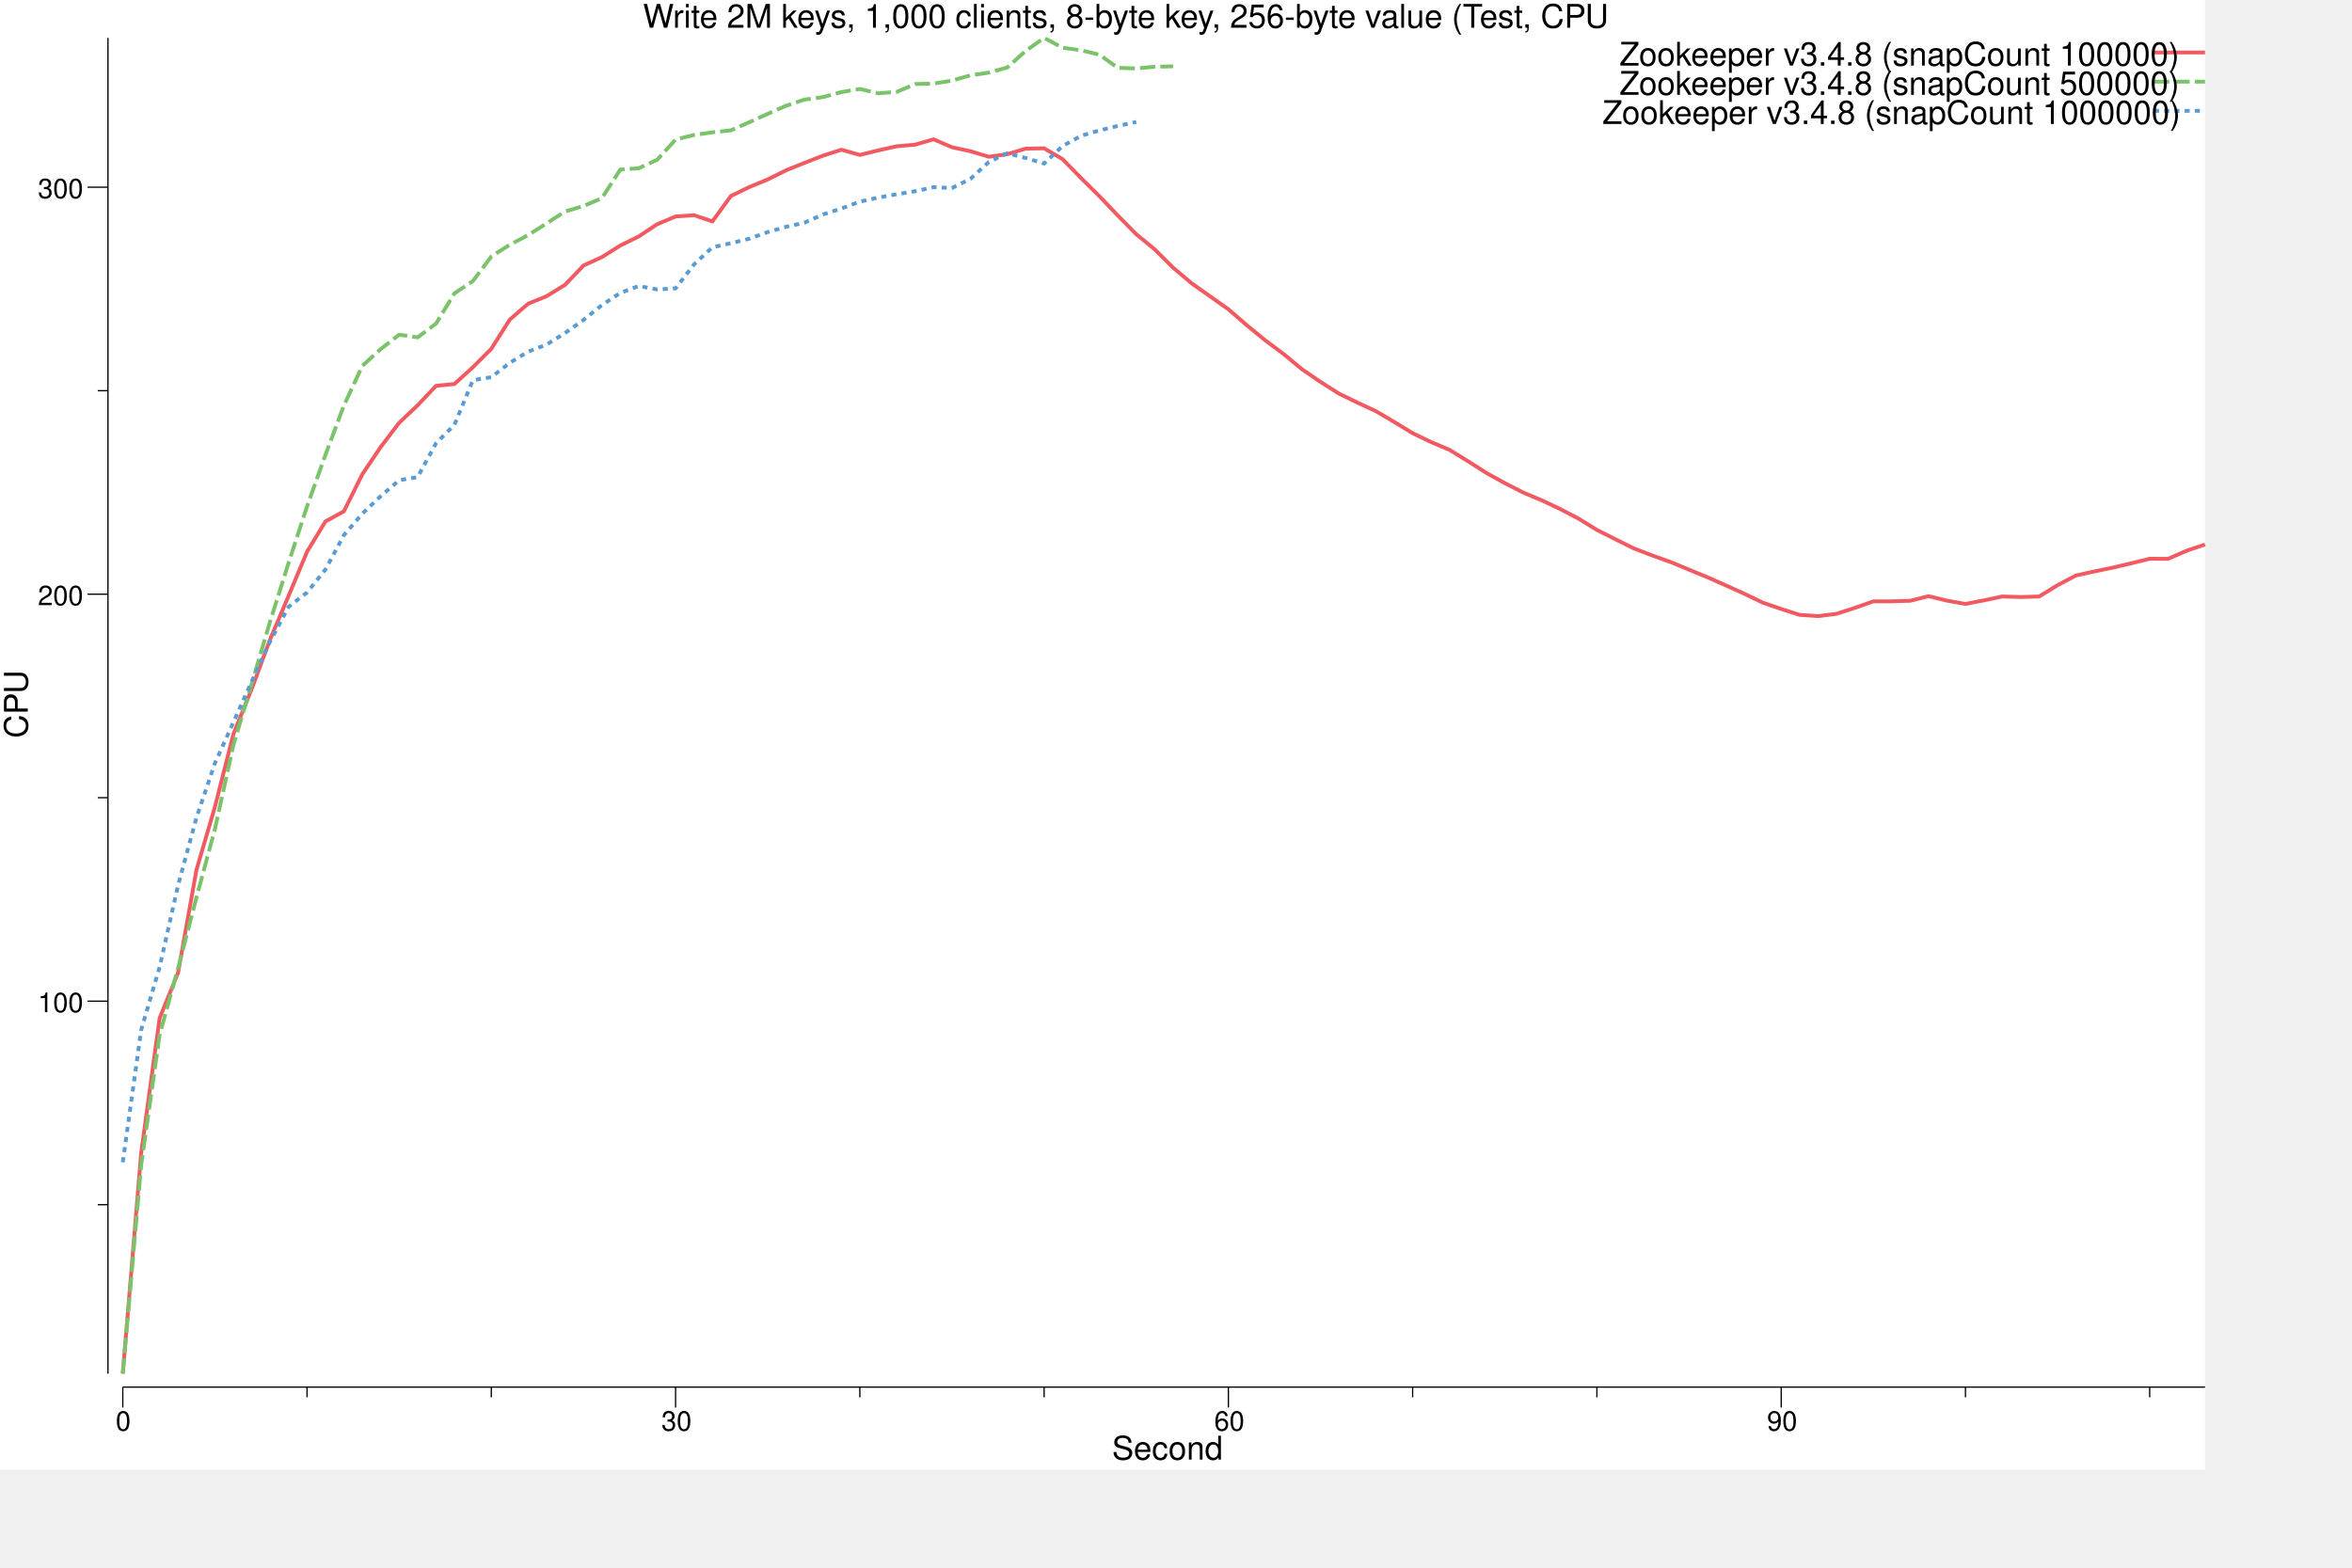
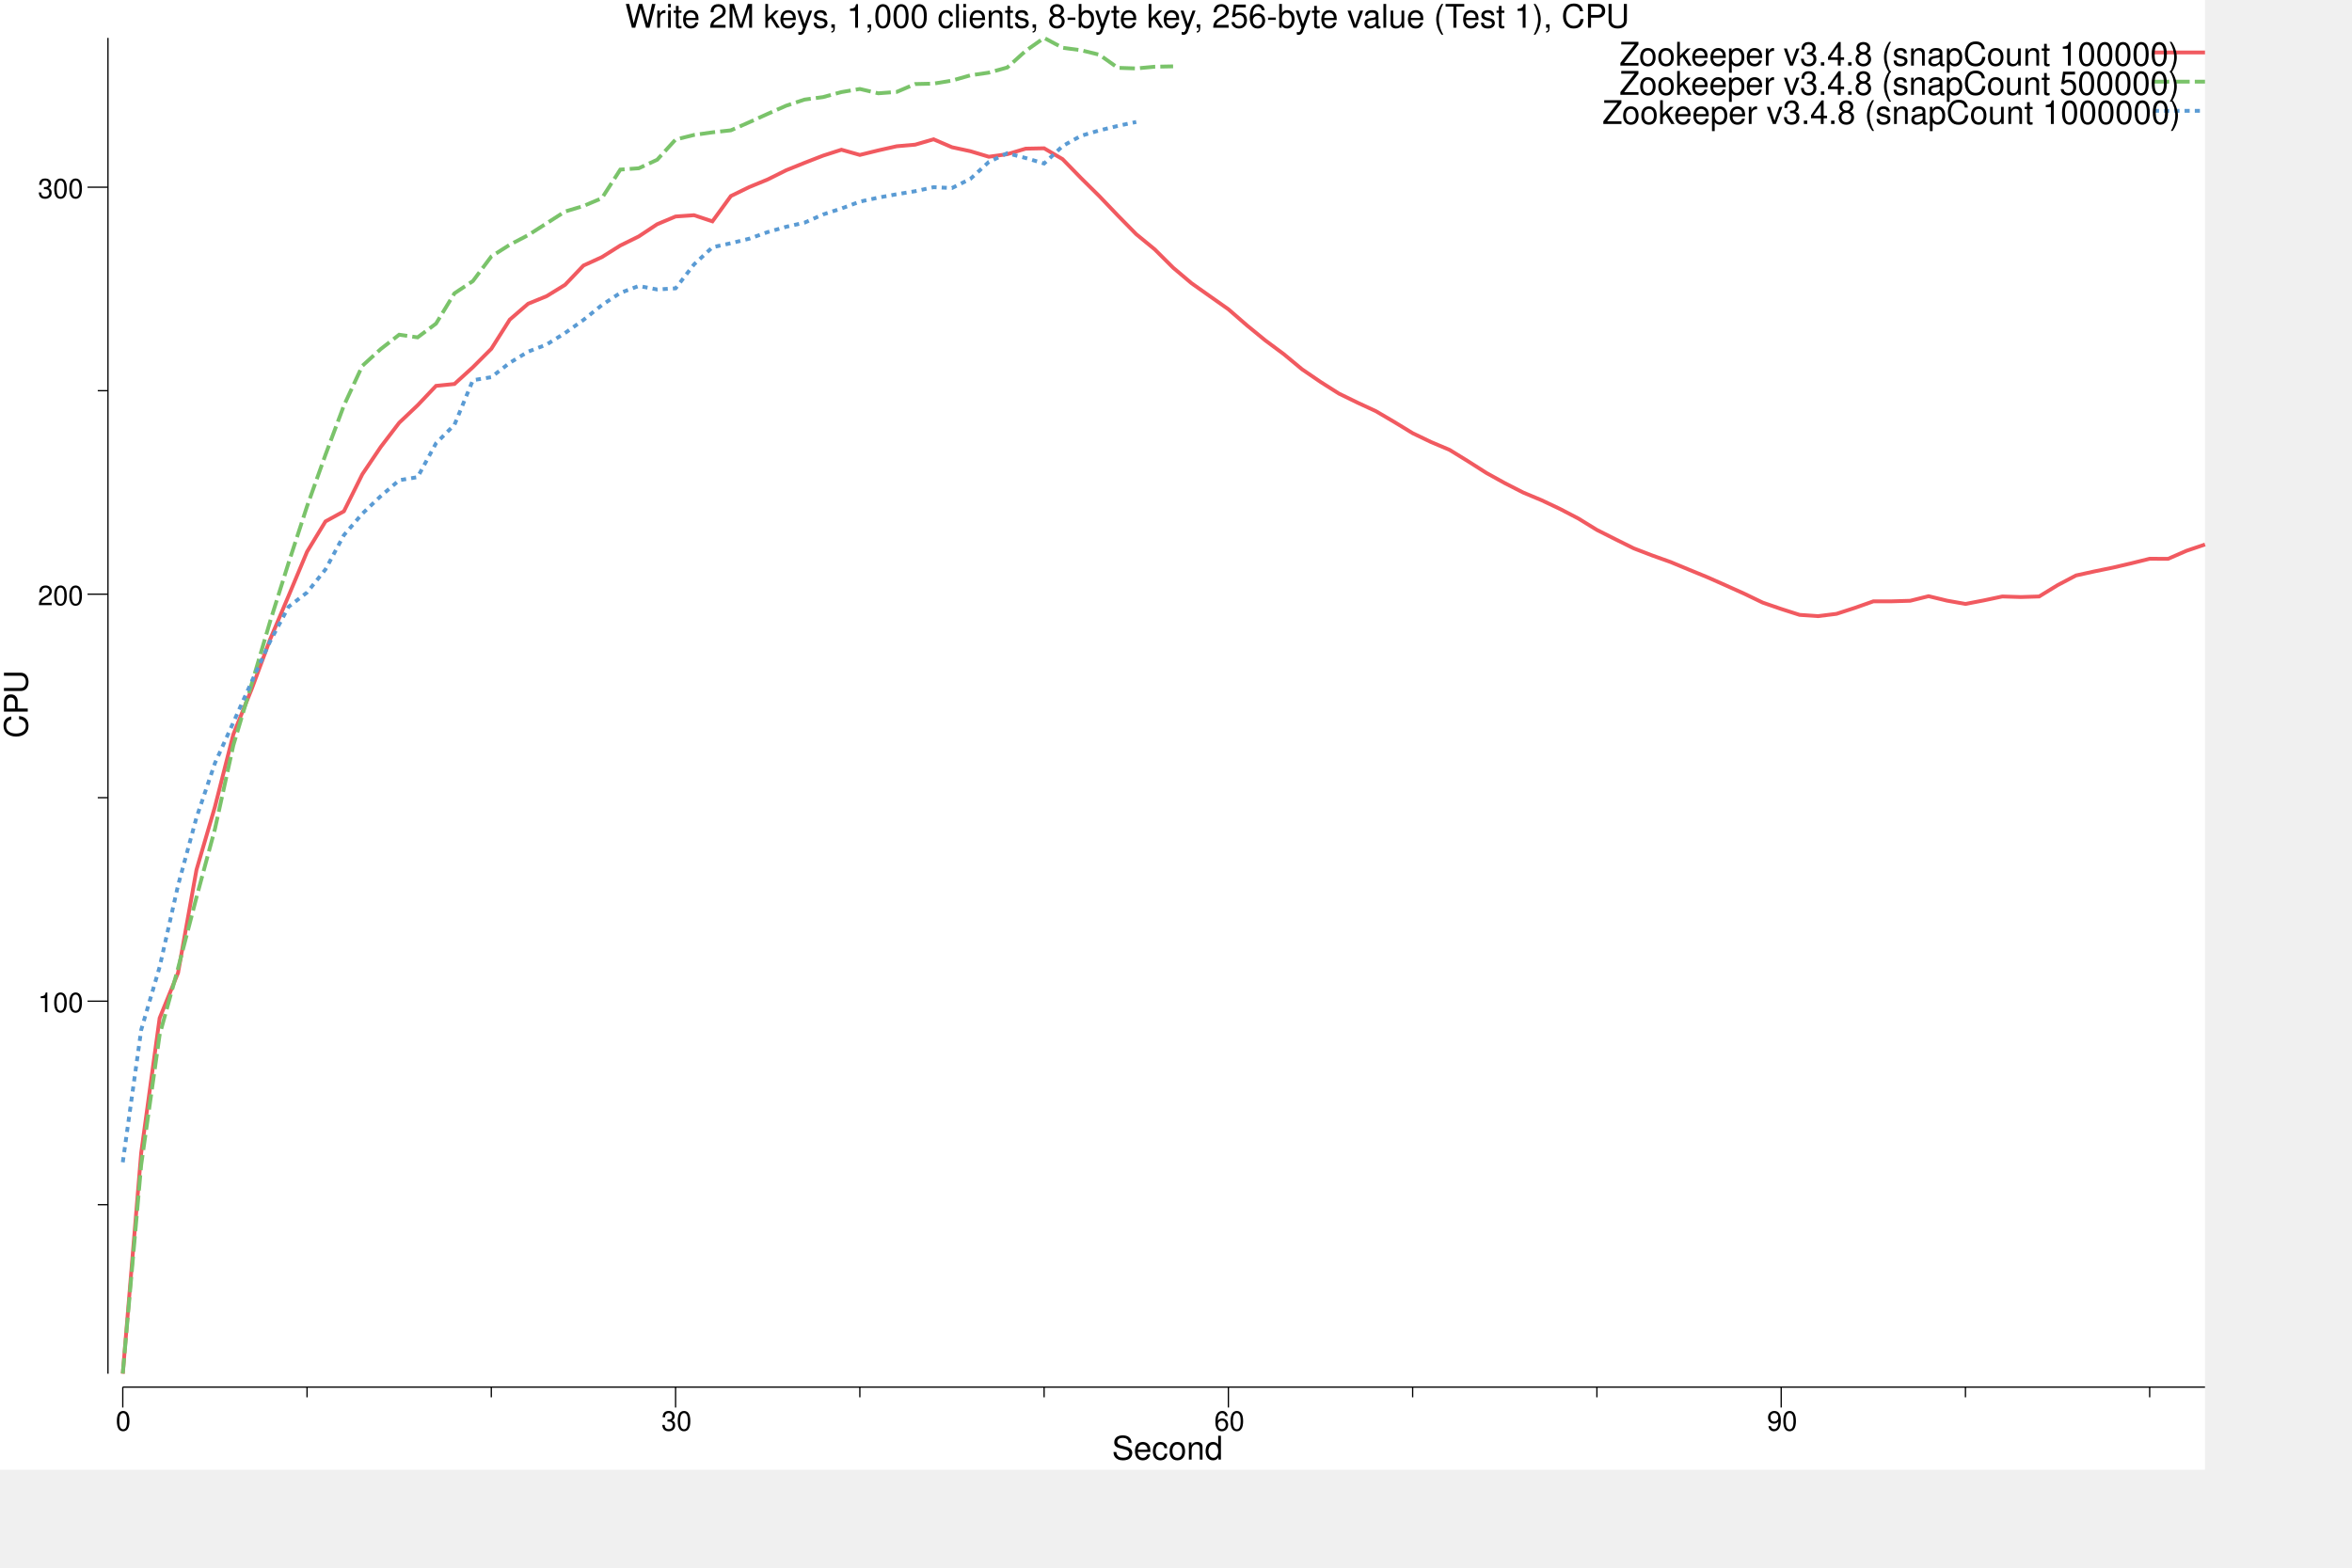
<svg xmlns="http://www.w3.org/2000/svg" width="12in" height="8in">
  <g transform="scale(1, -1) translate(0, -720)">
    <path d="M0,0L1080,0L1080,720L0,720Z" style="fill:#FFFFFF" />
-     <text x="314.92" y="-706.41" transform="scale(1, -1)" style="font-family:Helvetica;font-weight:normal;font-style:normal;font-size:12pt">Write 2M keys, 1,000 clients, 8-byte key, 256-byte value (Test, CPU</text>
+     <text x="306.17" y="-706.41" transform="scale(1, -1)" style="font-family:Helvetica;font-weight:normal;font-style:normal;font-size:12pt">Write 2M keys, 1,000 clients, 8-byte key, 256-byte value (Test 1), CPU</text>
    <text x="544.64" y="-4.965" transform="scale(1, -1)" style="font-family:Helvetica;font-weight:normal;font-style:normal;font-size:12pt">Second</text>
    <text x="56.662" y="-19.142" transform="scale(1, -1)" style="font-family:Helvetica;font-weight:normal;font-style:normal;font-size:10pt">0</text>
    <text x="323.95" y="-19.142" transform="scale(1, -1)" style="font-family:Helvetica;font-weight:normal;font-style:normal;font-size:10pt">30</text>
    <text x="594.71" y="-19.142" transform="scale(1, -1)" style="font-family:Helvetica;font-weight:normal;font-style:normal;font-size:10pt">60</text>
    <text x="865.47" y="-19.142" transform="scale(1, -1)" style="font-family:Helvetica;font-weight:normal;font-style:normal;font-size:10pt">90</text>
    <path d="M60.137,30.467L60.137,40.467" style="fill:none;stroke:#000000;stroke-width:0.625" />
    <path d="M330.9,30.467L330.9,40.467" style="fill:none;stroke:#000000;stroke-width:0.625" />
    <path d="M601.66,30.467L601.66,40.467" style="fill:none;stroke:#000000;stroke-width:0.625" />
    <path d="M872.42,30.467L872.42,40.467" style="fill:none;stroke:#000000;stroke-width:0.625" />
    <path d="M150.39,35.468L150.39,40.467" style="fill:none;stroke:#000000;stroke-width:0.625" />
    <path d="M240.64,35.468L240.64,40.467" style="fill:none;stroke:#000000;stroke-width:0.625" />
    <path d="M421.15,35.468L421.15,40.467" style="fill:none;stroke:#000000;stroke-width:0.625" />
    <path d="M511.4,35.468L511.4,40.467" style="fill:none;stroke:#000000;stroke-width:0.625" />
    <path d="M691.91,35.468L691.91,40.467" style="fill:none;stroke:#000000;stroke-width:0.625" />
    <path d="M782.16,35.468L782.16,40.467" style="fill:none;stroke:#000000;stroke-width:0.625" />
    <path d="M962.67,35.468L962.67,40.467" style="fill:none;stroke:#000000;stroke-width:0.625" />
    <path d="M1052.9,35.468L1052.9,40.467" style="fill:none;stroke:#000000;stroke-width:0.625" />
    <path d="M60.137,40.467L1080,40.467" style="fill:none;stroke:#000000;stroke-width:0.625" />
    <g transform="rotate(90)">
      <text x="358.4" y="13.59" transform="scale(1, -1)" style="font-family:Helvetica;font-weight:normal;font-style:normal;font-size:12pt">CPU</text>
    </g>
    <text x="18.555" y="-224.16" transform="scale(1, -1)" style="font-family:Helvetica;font-weight:normal;font-style:normal;font-size:10pt">100</text>
    <text x="18.555" y="-423.54" transform="scale(1, -1)" style="font-family:Helvetica;font-weight:normal;font-style:normal;font-size:10pt">200</text>
    <text x="18.555" y="-622.92" transform="scale(1, -1)" style="font-family:Helvetica;font-weight:normal;font-style:normal;font-size:10pt">300</text>
    <path d="M42.88,229.53L52.88,229.53" style="fill:none;stroke:#000000;stroke-width:0.625" />
    <path d="M42.88,428.91L52.88,428.91" style="fill:none;stroke:#000000;stroke-width:0.625" />
    <path d="M42.88,628.29L52.88,628.29" style="fill:none;stroke:#000000;stroke-width:0.625" />
    <path d="M47.88,129.83L52.88,129.83" style="fill:none;stroke:#000000;stroke-width:0.625" />
    <path d="M47.88,329.22L52.88,329.22" style="fill:none;stroke:#000000;stroke-width:0.625" />
    <path d="M47.88,528.6L52.88,528.6" style="fill:none;stroke:#000000;stroke-width:0.625" />
    <path d="M52.88,47.03L52.88,701.44" style="fill:none;stroke:#000000;stroke-width:0.625" />
    <path d="M60.137,47.03L69.163,155.28L78.188,221.25L87.213,243.42L96.239,293.89L105.26,324.69L114.29,360.26L123.31,382.55L132.34,406.86L141.37,428.15L150.39,449.7L159.42,464.56L168.44,469.52L177.47,487.67L186.49,501.05L195.52,512.89L204.54,521.44L213.57,530.97L222.59,531.89L231.62,540.1L240.64,549.12L249.67,563.41L258.69,571.21L267.72,574.9L276.75,580.46L285.77,589.91L294.8,594.04L303.82,599.72L312.85,604.17L321.87,610.15L330.9,613.94L339.92,614.57L348.95,611.56L357.97,623.96L367,628.37L376.02,632.08L385.05,636.59L394.07,640.23L403.1,643.74L412.13,646.65L421.15,644.1L430.18,646.32L439.2,648.35L448.23,649.13L457.25,651.76L466.28,647.87L475.3,645.92L484.33,643.21L493.35,644.46L502.38,647.17L511.4,647.35L520.43,642.05L529.45,632.8L538.48,623.87L547.51,614.43L556.53,605.26L565.56,597.85L574.58,588.87L583.61,581.24L592.63,574.86L601.66,568.5L610.68,560.66L619.71,553.26L628.73,546.56L637.76,539.07L646.78,532.91L655.81,527.18L664.83,522.78L673.86,518.59L682.89,513.29L691.91,507.78L700.94,503.44L709.96,499.63L718.99,494.07L728.01,488.32L737.04,483.32L746.06,478.71L755.09,474.93L764.11,470.66L773.14,465.95L782.16,460.39L791.19,455.84L800.21,451.36L809.24,447.89L818.27,444.66L827.29,440.91L836.32,437.2L845.34,433.2L854.37,429.13L863.39,424.78L872.42,421.67L881.44,418.78L890.47,418.16L899.49,419.28L908.52,422.21L917.54,425.4L926.57,425.42L935.59,425.68L944.62,427.93L953.65,425.74L962.67,424.14L971.7,425.88L980.72,427.79L989.75,427.51L998.77,427.79L1007.8,433.33L1016.8,438.08L1025.8,440.07L1034.9,441.93L1043.9,444.04L1052.9,446.27L1061.9,446.23L1071,450.2L1080,453.25" style="fill:none;stroke:#F15A60;stroke-width:1.875" />
    <path d="M60.137,47.13L69.163,149.43L78.188,213.06L87.213,245.68L96.239,280.39L105.26,313.82L114.29,354.9L123.31,385.1L132.34,415.67L141.37,444.32L150.39,471.96L159.42,497.22L168.44,521.32L177.47,540.78L186.49,549L195.52,556.03L204.54,554.72L213.57,561.48L222.59,576.31L231.62,582.31L240.64,594.36L249.67,600.1L258.69,604.82L267.72,610.59L276.75,616.37L285.77,619.08L294.8,622.91L303.82,636.92L312.85,637.56L321.87,641.73L330.9,651.64L339.92,653.89L348.95,655.17L357.97,656.15L367,660.13L376.02,664.22L385.05,668.21L394.07,671.22L403.1,672.43L412.13,674.89L421.15,676.42L430.18,674.29L439.2,674.97L448.23,678.83L457.25,679.03L466.28,680.53L475.3,683.1L484.33,684.42L493.35,686.93L502.38,695.08L511.4,701.44L520.43,696.6L529.45,695.4L538.48,693.19L547.51,686.77L556.53,686.47L565.56,687.31L574.58,687.49" style="fill:none;stroke:#7AC36A;stroke-width:1.875;stroke-dasharray:7.5,2.5" />
    <path d="M60.137,150.61L69.163,215.47L78.188,246.29L87.213,286.29L96.239,319.51L105.26,346.1L114.29,366.08L123.31,386.18L132.34,405.86L141.37,422.77L150.39,429.75L159.42,441.05L168.44,457.84L177.47,468.37L186.49,476.96L195.52,484.74L204.54,486.25L213.57,502.86L222.59,511.91L231.62,533.74L240.64,535.22L249.67,542.26L258.69,547.74L267.72,551.21L276.75,556.85L285.77,563.27L294.8,570.55L303.82,576.51L312.85,579.9L321.87,578.19L330.9,578.74L339.92,590.45L348.95,598.88L357.97,600.84L367,603.07L376.02,606.3L385.05,608.89L394.07,610.93L403.1,614.93L412.13,617.86L421.15,621.21L430.18,623.19L439.2,624.84L448.23,626.32L457.25,628.29L466.28,627.89L475.3,632.36L484.33,640.67L493.35,644.94L502.38,642.59L511.4,639.9L520.43,648.43L529.45,653.45L538.48,656.11L547.51,658.32L556.53,660.25" style="fill:none;stroke:#5A9BD4;stroke-width:1.875;stroke-dasharray:2.5,2.5" />
    <path d="M1055,694.3L1080,694.3" style="fill:none;stroke:#F15A60;stroke-width:1.875" />
    <text x="793.19" y="-687.85" transform="scale(1, -1)" style="font-family:Helvetica;font-weight:normal;font-style:normal;font-size:12pt">Zookeeper v3.4.8 (snapCount 100000)</text>
    <path d="M1055,680L1080,680" style="fill:none;stroke:#7AC36A;stroke-width:1.875;stroke-dasharray:7.5,2.5" />
    <text x="793.19" y="-673.56" transform="scale(1, -1)" style="font-family:Helvetica;font-weight:normal;font-style:normal;font-size:12pt">Zookeeper v3.4.8 (snapCount 500000)</text>
    <path d="M1055,665.71L1080,665.71" style="fill:none;stroke:#5A9BD4;stroke-width:1.875;stroke-dasharray:2.5,2.5" />
    <text x="784.85" y="-659.26" transform="scale(1, -1)" style="font-family:Helvetica;font-weight:normal;font-style:normal;font-size:12pt">Zookeeper v3.4.8 (snapCount 1000000)</text>
  </g>
</svg>
